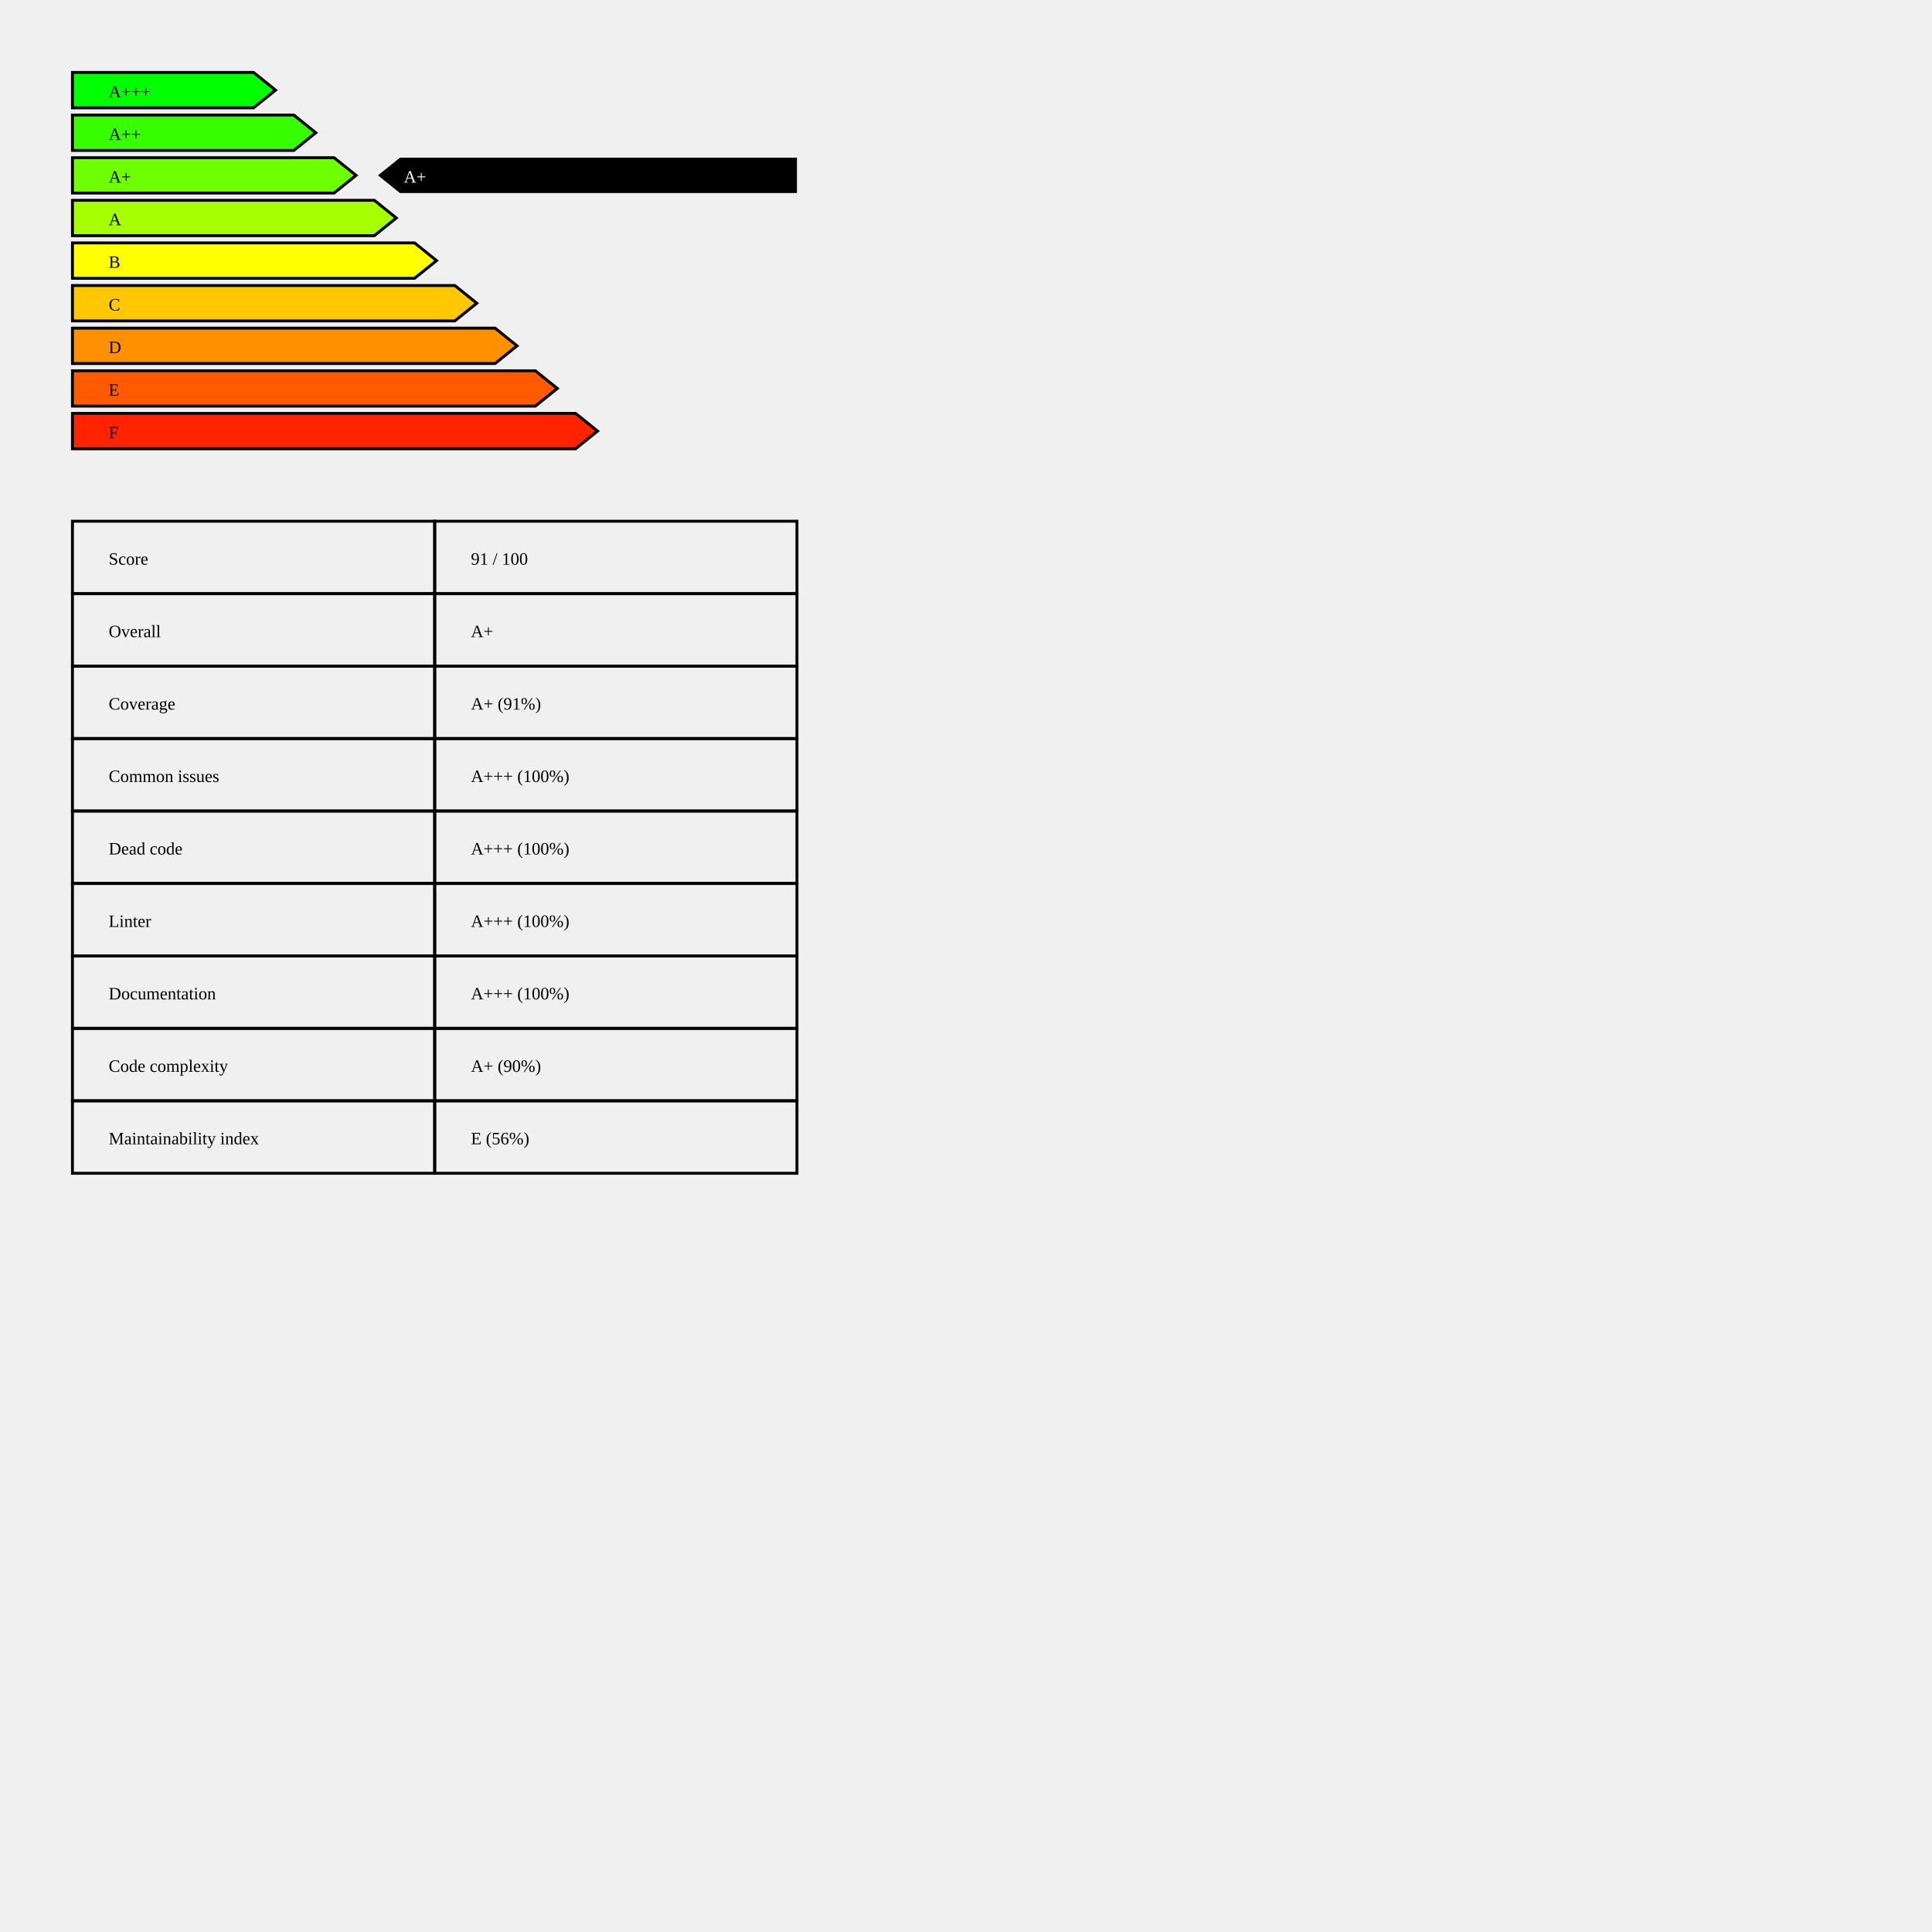
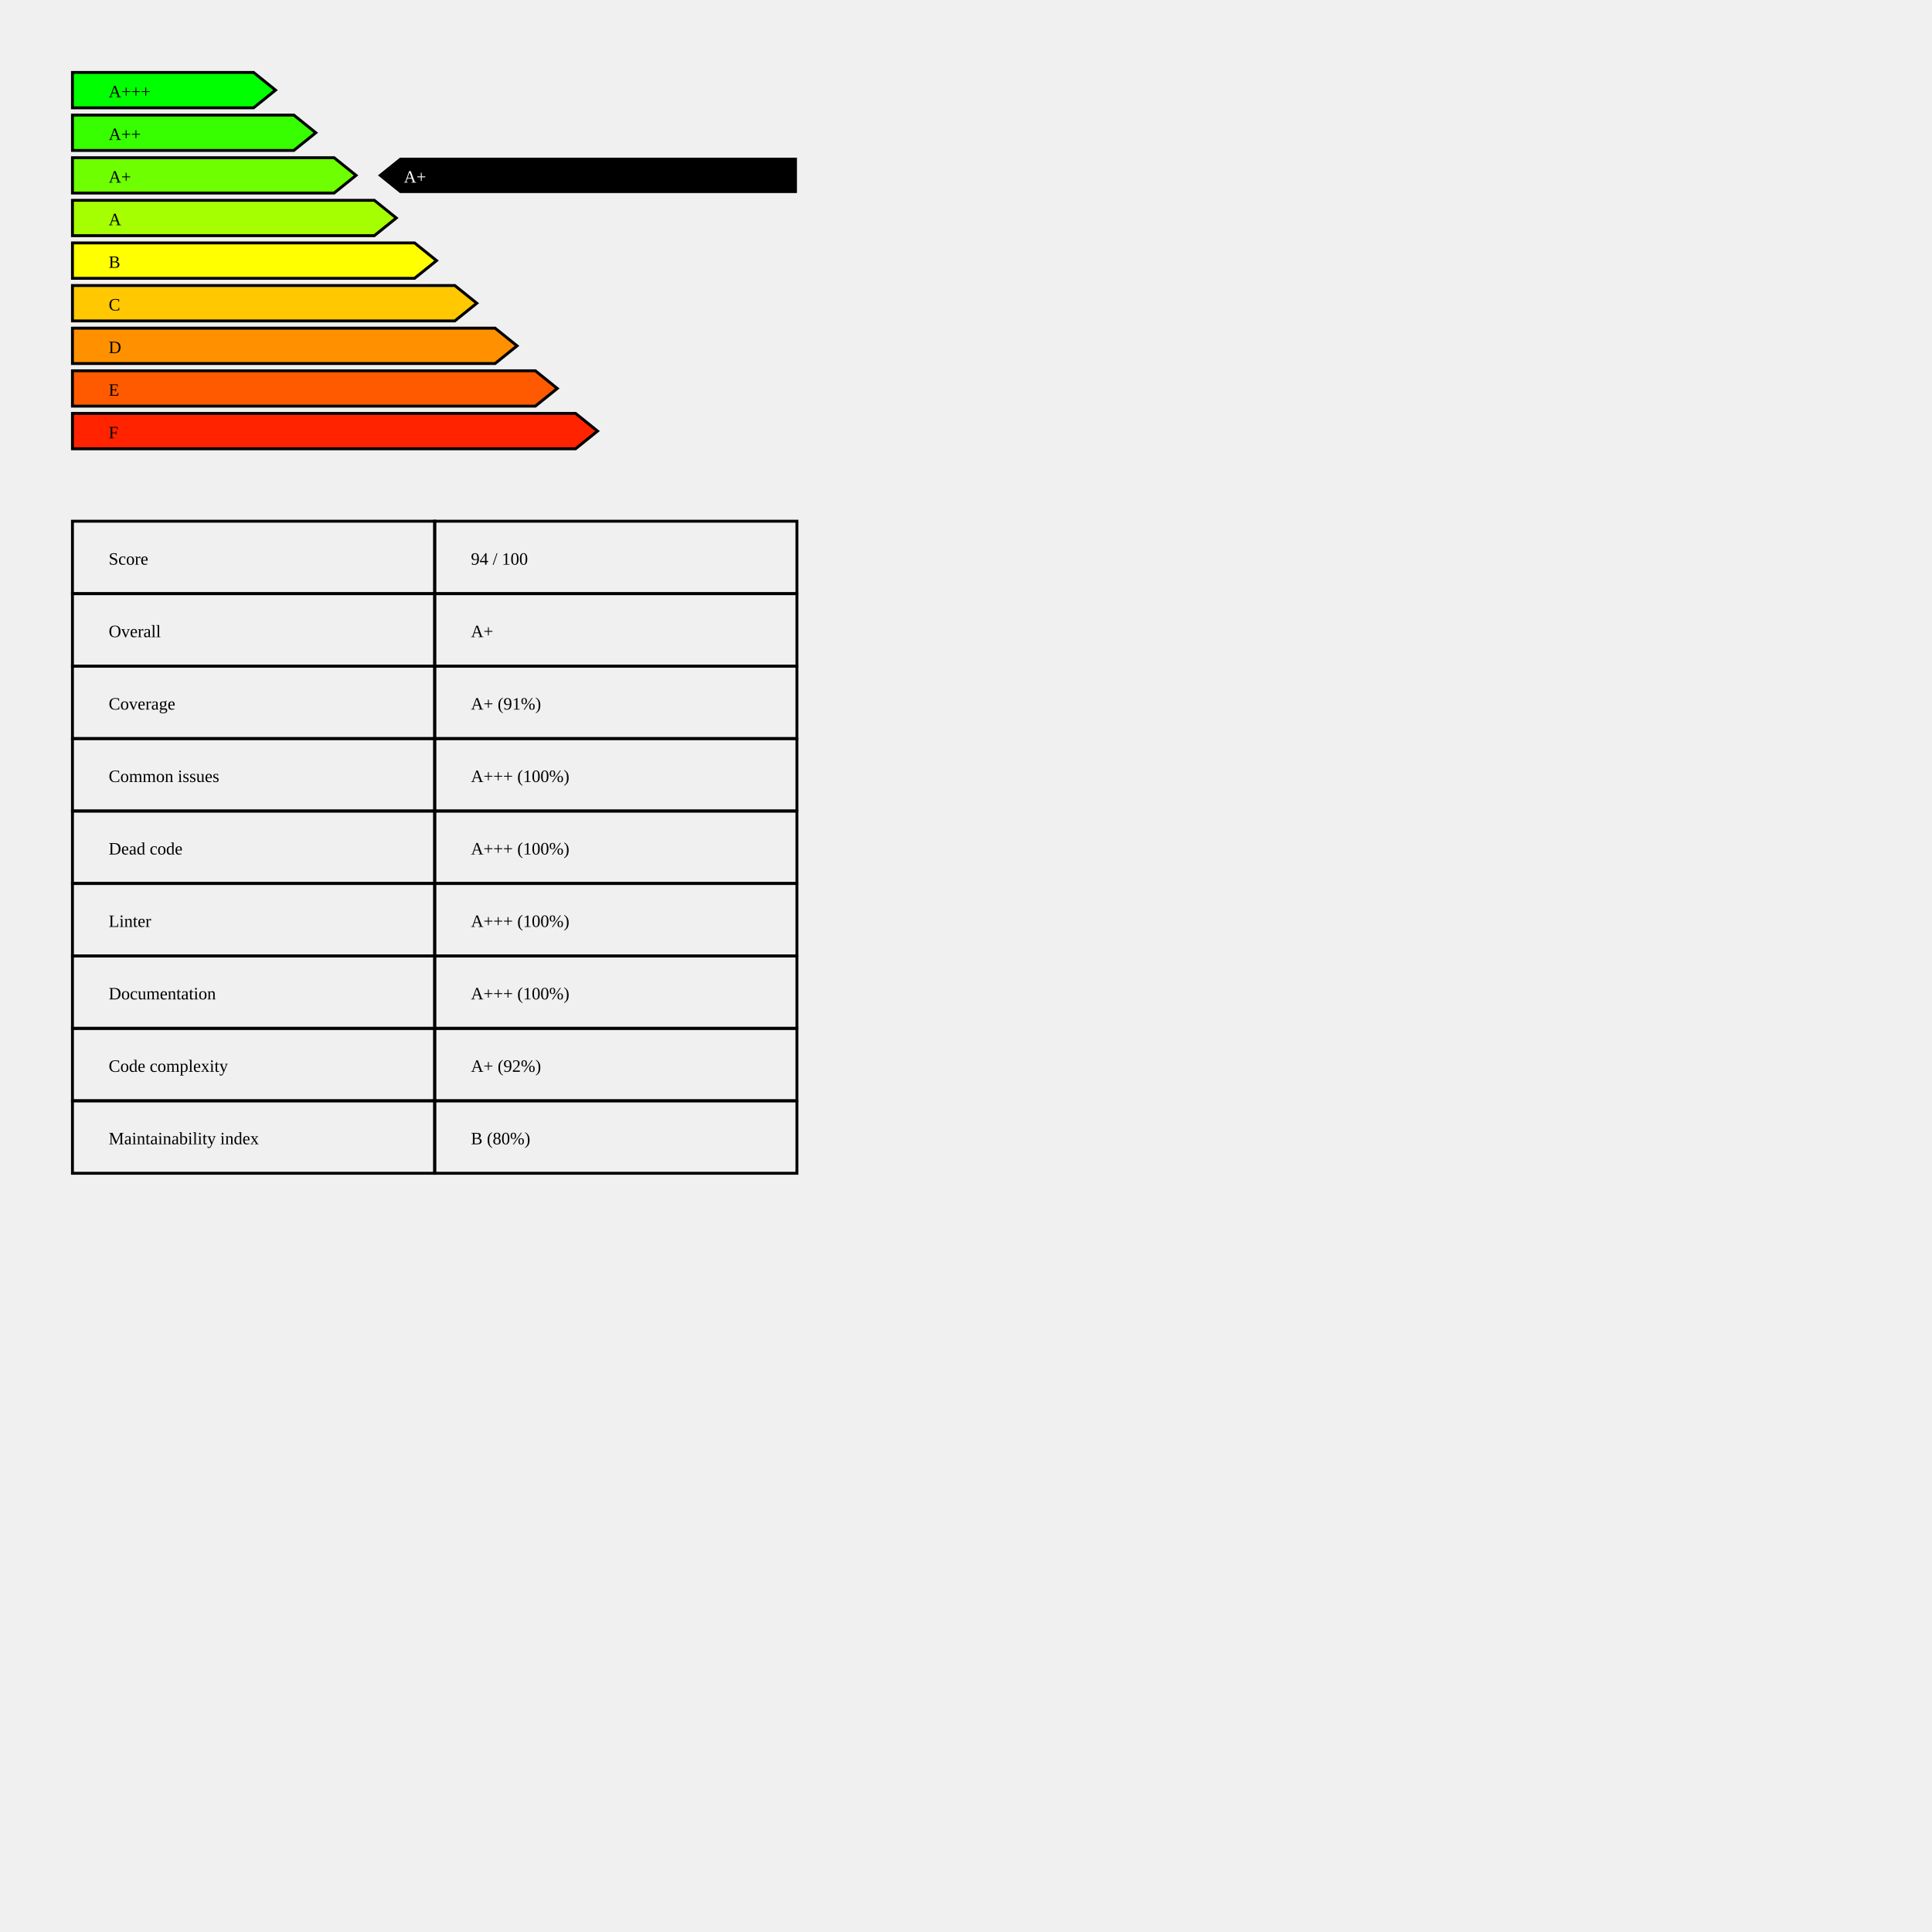
<svg xmlns="http://www.w3.org/2000/svg" baseProfile="full" height="1000pt" version="1.1" width="1000pt">
  <defs />
  <polygon points="50,50.0 175.0,50.0 190.152,62.206 175.0,74.412 50,74.412 50,50.0" style="fill:rgb(0 255 0);stroke:black;stroke-width:2;" />
  <text x="75.0" y="67.206">A+++</text>
  <polygon points="50,79.412 202.778,79.412 217.929,91.618 202.778,103.824 50,103.824 50,79.412" style="fill:rgb(55 255 0);stroke:black;stroke-width:2;" />
  <text x="75.0" y="96.618">A++</text>
  <polygon points="50,108.824 230.556,108.824 245.707,121.029 230.556,133.235 50,133.235 50,108.824" style="fill:rgb(110 255 0);stroke:black;stroke-width:2;" />
  <text x="75.0" y="126.029">A+</text>
  <polygon points="50,138.235 258.333,138.235 273.485,150.441 258.333,162.647 50,162.647 50,138.235" style="fill:rgb(165 255 0);stroke:black;stroke-width:2;" />
  <text x="75.0" y="155.441">A</text>
  <polygon points="50,167.647 286.111,167.647 301.263,179.853 286.111,192.059 50,192.059 50,167.647" style="fill:rgb(255 255 0);stroke:black;stroke-width:2;" />
  <text x="75.0" y="184.853">B</text>
  <polygon points="50,197.059 313.889,197.059 329.04,209.265 313.889,221.471 50,221.471 50,197.059" style="fill:rgb(255 200 0);stroke:black;stroke-width:2;" />
  <text x="75.0" y="214.265">C</text>
  <polygon points="50,226.471 341.667,226.471 356.818,238.676 341.667,250.882 50,250.882 50,226.471" style="fill:rgb(255 145 0);stroke:black;stroke-width:2;" />
  <text x="75.0" y="243.676">D</text>
  <polygon points="50,255.882 369.444,255.882 384.596,268.088 369.444,280.294 50,280.294 50,255.882" style="fill:rgb(255 90 0);stroke:black;stroke-width:2;" />
  <text x="75.0" y="273.088">E</text>
  <polygon points="50,285.294 397.222,285.294 412.374,297.5 397.222,309.706 50,309.706 50,285.294" style="fill:rgb(255 35 0);stroke:black;stroke-width:2;" />
  <text x="75.0" y="302.5">F</text>
  <polygon points="276.01,108.824 260.859,121.029 276.01,133.235 550,133.235 550,108.824" style="fill:black;" />
  <text fill="white" x="278.687" y="126.029">A+</text>
  <text x="75.0" y="389.706">Score</text>
-   <text x="325.0" y="389.706">91 / 100</text>
+   <text x="325.0" y="389.706">94 / 100</text>
  <polygon points="50,359.706 300,359.706 300,409.706 50,409.706 50,359.706" style="fill:none; stroke:black;stroke-width:2;" />
  <polygon points="300,359.706 550,359.706 550,409.706 300,409.706 300,359.706" style="fill:none; stroke:black;stroke-width:2;" />
  <text x="75.0" y="439.706">Overall</text>
  <text x="325.0" y="439.706">A+</text>
  <polygon points="50,409.706 300,409.706 300,459.706 50,459.706 50,409.706" style="fill:none; stroke:black;stroke-width:2;" />
  <polygon points="300,409.706 550,409.706 550,459.706 300,459.706 300,409.706" style="fill:none; stroke:black;stroke-width:2;" />
  <text x="75.0" y="489.706">Coverage</text>
  <text x="325.0" y="489.706">A+  (91%)</text>
  <polygon points="50,459.706 300,459.706 300,509.706 50,509.706 50,459.706" style="fill:none; stroke:black;stroke-width:2;" />
  <polygon points="300,459.706 550,459.706 550,509.706 300,509.706 300,459.706" style="fill:none; stroke:black;stroke-width:2;" />
  <text x="75.0" y="539.706">Common issues</text>
  <text x="325.0" y="539.706">A+++  (100%)</text>
  <polygon points="50,509.706 300,509.706 300,559.706 50,559.706 50,509.706" style="fill:none; stroke:black;stroke-width:2;" />
  <polygon points="300,509.706 550,509.706 550,559.706 300,559.706 300,509.706" style="fill:none; stroke:black;stroke-width:2;" />
  <text x="75.0" y="589.706">Dead code</text>
  <text x="325.0" y="589.706">A+++  (100%)</text>
  <polygon points="50,559.706 300,559.706 300,609.706 50,609.706 50,559.706" style="fill:none; stroke:black;stroke-width:2;" />
  <polygon points="300,559.706 550,559.706 550,609.706 300,609.706 300,559.706" style="fill:none; stroke:black;stroke-width:2;" />
  <text x="75.0" y="639.706">Linter</text>
  <text x="325.0" y="639.706">A+++  (100%)</text>
  <polygon points="50,609.706 300,609.706 300,659.706 50,659.706 50,609.706" style="fill:none; stroke:black;stroke-width:2;" />
  <polygon points="300,609.706 550,609.706 550,659.706 300,659.706 300,609.706" style="fill:none; stroke:black;stroke-width:2;" />
  <text x="75.0" y="689.706">Documentation</text>
  <text x="325.0" y="689.706">A+++  (100%)</text>
  <polygon points="50,659.706 300,659.706 300,709.706 50,709.706 50,659.706" style="fill:none; stroke:black;stroke-width:2;" />
  <polygon points="300,659.706 550,659.706 550,709.706 300,709.706 300,659.706" style="fill:none; stroke:black;stroke-width:2;" />
  <text x="75.0" y="739.706">Code complexity</text>
-   <text x="325.0" y="739.706">A+  (90%)</text>
+   <text x="325.0" y="739.706">A+  (92%)</text>
  <polygon points="50,709.706 300,709.706 300,759.706 50,759.706 50,709.706" style="fill:none; stroke:black;stroke-width:2;" />
  <polygon points="300,709.706 550,709.706 550,759.706 300,759.706 300,709.706" style="fill:none; stroke:black;stroke-width:2;" />
  <text x="75.0" y="789.706">Maintainability index</text>
-   <text x="325.0" y="789.706">E  (56%)</text>
+   <text x="325.0" y="789.706">B  (80%)</text>
  <polygon points="50,759.706 300,759.706 300,809.706 50,809.706 50,759.706" style="fill:none; stroke:black;stroke-width:2;" />
  <polygon points="300,759.706 550,759.706 550,809.706 300,809.706 300,759.706" style="fill:none; stroke:black;stroke-width:2;" />
</svg>
